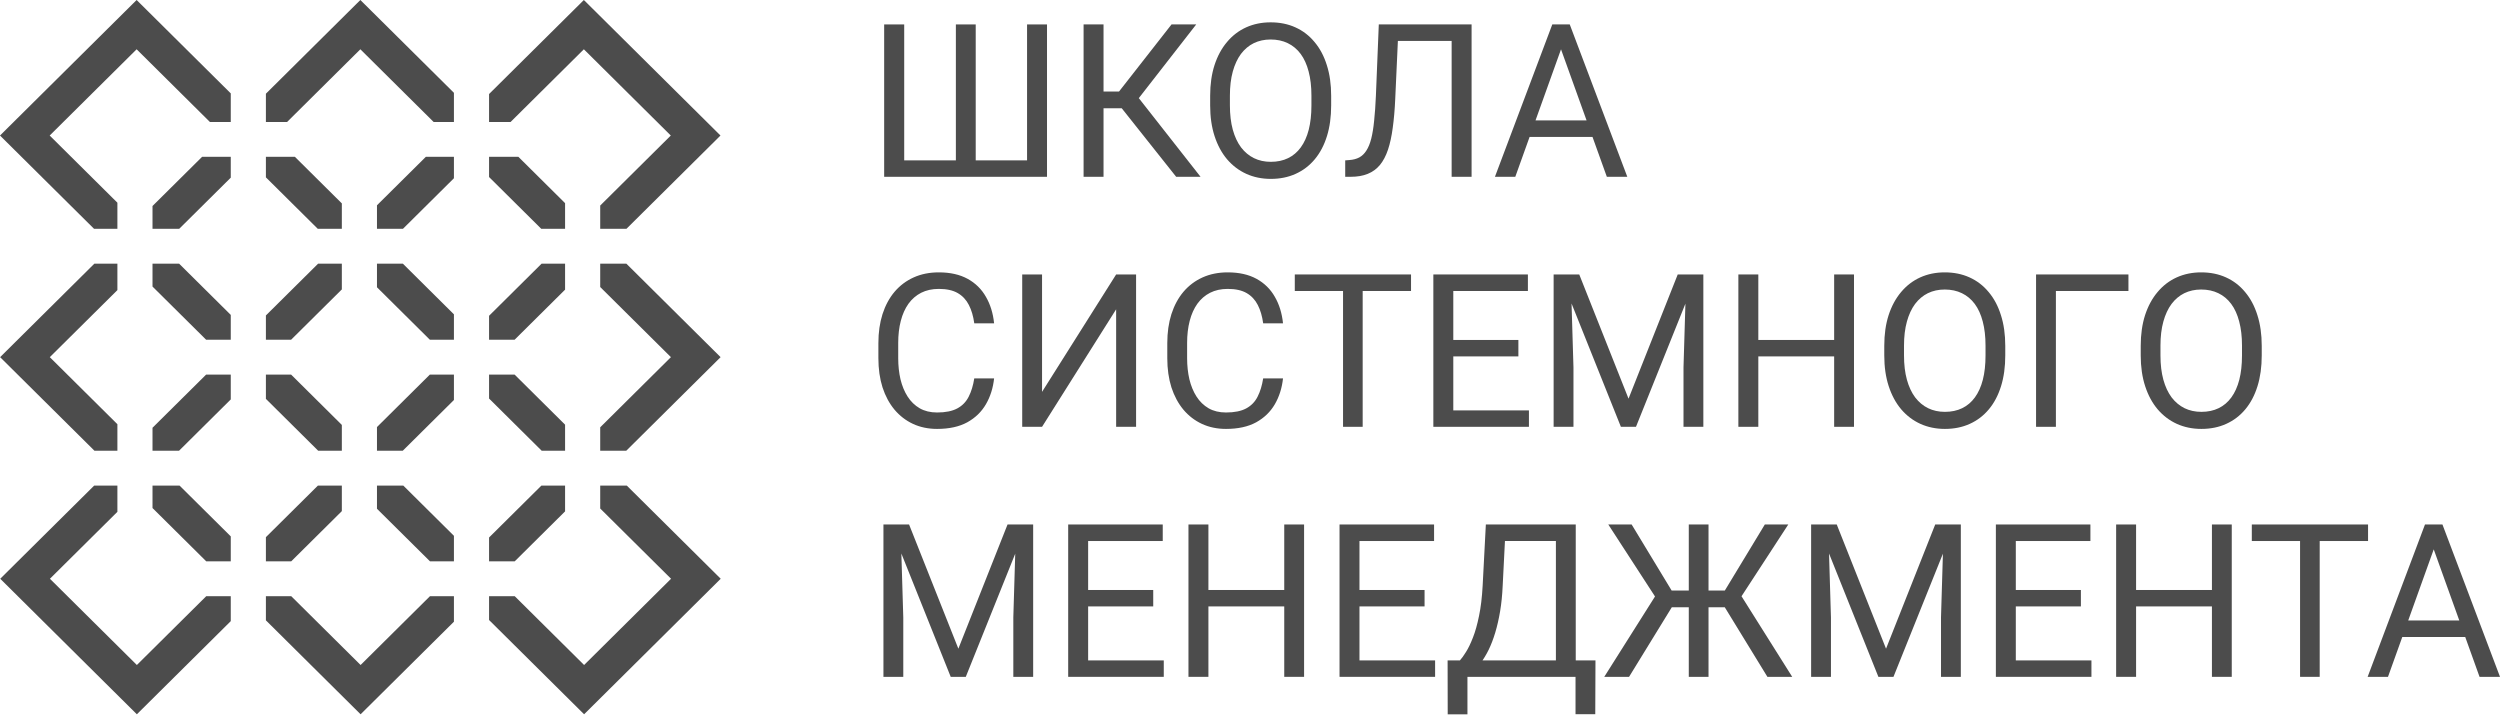
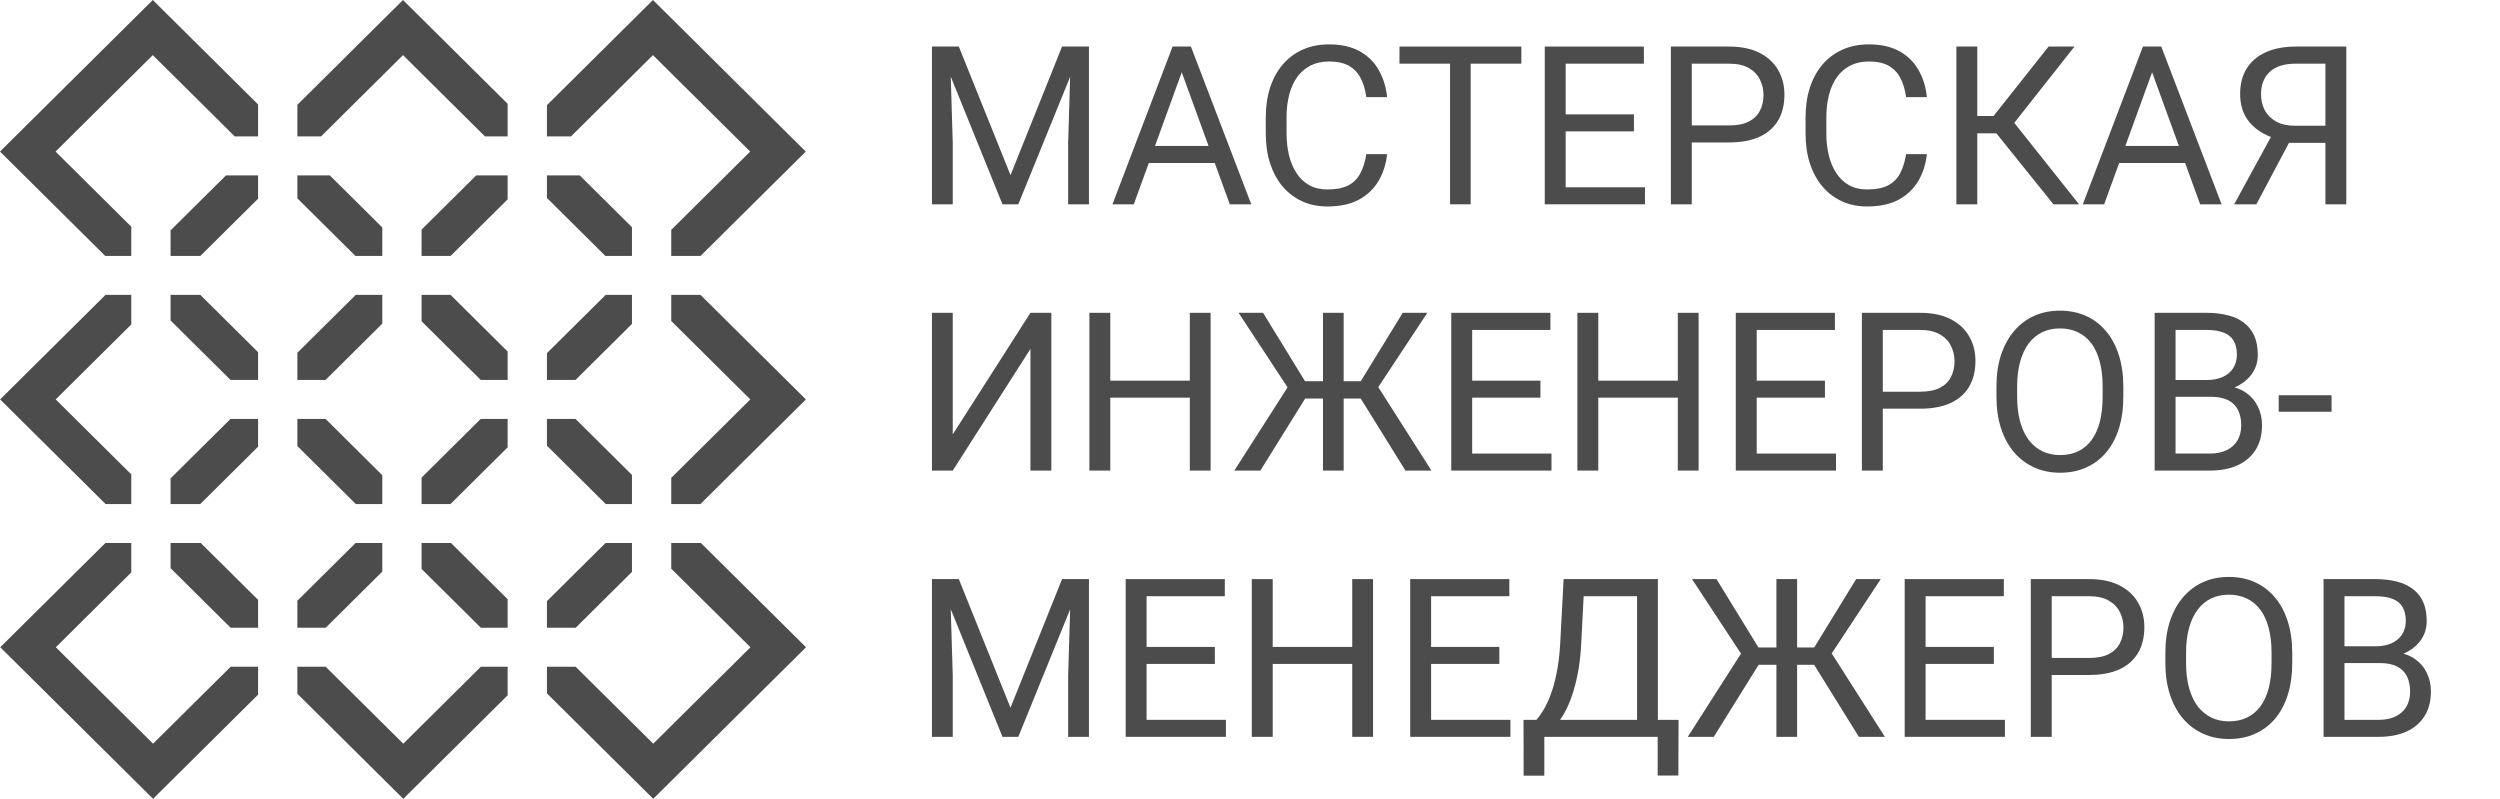
- <svg xmlns="http://www.w3.org/2000/svg" width="189" height="54" viewBox="0 0 189 54" fill="none">
-   <path d="M66.843 1.847H68.358V12.124H72.264V1.847H73.764V12.124H77.646V1.847H79.154V13.366H66.843V1.847Z" fill="#4C4C4C" />
-   <path d="M83.427 1.847V13.366H81.919V1.847H83.427ZM90.434 1.847L85.497 8.184H82.825L82.591 6.918H84.599L88.567 1.847H90.434ZM88.918 13.366L84.645 7.986L85.489 6.649L90.762 13.366H88.918Z" fill="#4C4C4C" />
-   <path d="M100.636 7.243V7.97C100.636 8.835 100.529 9.611 100.316 10.296C100.102 10.982 99.795 11.565 99.394 12.044C98.993 12.524 98.511 12.891 97.949 13.144C97.391 13.397 96.766 13.524 96.074 13.524C95.402 13.524 94.785 13.397 94.222 13.144C93.665 12.891 93.181 12.524 92.769 12.044C92.363 11.565 92.048 10.982 91.824 10.296C91.6 9.611 91.488 8.835 91.488 7.97V7.243C91.488 6.378 91.598 5.605 91.817 4.925C92.04 4.239 92.356 3.656 92.762 3.176C93.168 2.691 93.65 2.322 94.207 2.069C94.769 1.816 95.386 1.689 96.058 1.689C96.751 1.689 97.376 1.816 97.933 2.069C98.495 2.322 98.977 2.691 99.378 3.176C99.784 3.656 100.094 4.239 100.308 4.925C100.526 5.605 100.636 6.378 100.636 7.243ZM99.144 7.97V7.227C99.144 6.541 99.073 5.935 98.933 5.407C98.797 4.88 98.597 4.437 98.331 4.078C98.066 3.72 97.74 3.448 97.355 3.263C96.975 3.079 96.543 2.986 96.058 2.986C95.59 2.986 95.165 3.079 94.785 3.263C94.41 3.448 94.087 3.72 93.816 4.078C93.551 4.437 93.345 4.88 93.199 5.407C93.053 5.935 92.981 6.541 92.981 7.227V7.97C92.981 8.661 93.053 9.273 93.199 9.806C93.345 10.333 93.553 10.779 93.824 11.143C94.1 11.501 94.426 11.773 94.801 11.957C95.181 12.142 95.605 12.234 96.074 12.234C96.563 12.234 96.998 12.142 97.378 11.957C97.758 11.773 98.079 11.501 98.339 11.143C98.605 10.779 98.805 10.333 98.941 9.806C99.076 9.273 99.144 8.661 99.144 7.97Z" fill="#4C4C4C" />
-   <path d="M109.955 1.847V3.097H104.752V1.847H109.955ZM111.252 1.847V13.366H109.744V1.847H111.252ZM104.237 1.847H105.737L105.479 7.488C105.443 8.3 105.38 9.025 105.291 9.663C105.208 10.296 105.088 10.847 104.932 11.317C104.776 11.781 104.573 12.166 104.323 12.472C104.073 12.772 103.766 12.996 103.401 13.144C103.042 13.292 102.61 13.366 102.104 13.366H101.698V12.124L102.011 12.1C102.302 12.079 102.552 12.013 102.761 11.902C102.974 11.786 103.154 11.612 103.3 11.38C103.451 11.148 103.573 10.847 103.667 10.478C103.76 10.109 103.833 9.658 103.885 9.125C103.943 8.587 103.987 7.96 104.018 7.243L104.237 1.847Z" fill="#4C4C4C" />
-   <path d="M118.321 2.868L114.556 13.366H113.017L117.353 1.847H118.345L118.321 2.868ZM121.477 13.366L117.704 2.868L117.681 1.847H118.673L123.024 13.366H121.477ZM121.282 9.102V10.352H114.892V9.102H121.282Z" fill="#4C4C4C" />
-   <path d="M73.655 28.605H75.154C75.076 29.333 74.871 29.984 74.537 30.559C74.204 31.134 73.733 31.59 73.124 31.927C72.514 32.26 71.754 32.426 70.843 32.426C70.176 32.426 69.569 32.299 69.022 32.046C68.481 31.793 68.015 31.434 67.624 30.97C67.234 30.501 66.931 29.939 66.718 29.285C66.51 28.626 66.406 27.893 66.406 27.086V25.939C66.406 25.132 66.51 24.401 66.718 23.747C66.931 23.088 67.236 22.524 67.632 22.055C68.033 21.585 68.515 21.224 69.077 20.971C69.639 20.718 70.272 20.591 70.975 20.591C71.835 20.591 72.561 20.755 73.155 21.081C73.748 21.408 74.209 21.862 74.537 22.442C74.871 23.017 75.076 23.684 75.154 24.444H73.655C73.582 23.906 73.446 23.444 73.248 23.059C73.051 22.669 72.769 22.368 72.405 22.157C72.04 21.946 71.564 21.841 70.975 21.841C70.47 21.841 70.025 21.939 69.639 22.134C69.259 22.329 68.939 22.606 68.679 22.964C68.424 23.323 68.231 23.753 68.101 24.254C67.97 24.755 67.905 25.311 67.905 25.923V27.086C67.905 27.65 67.963 28.18 68.077 28.676C68.197 29.172 68.377 29.607 68.616 29.981C68.856 30.356 69.16 30.651 69.53 30.867C69.9 31.078 70.337 31.184 70.843 31.184C71.483 31.184 71.993 31.081 72.374 30.875C72.754 30.669 73.04 30.374 73.233 29.989C73.431 29.604 73.571 29.143 73.655 28.605Z" fill="#4C4C4C" />
-   <path d="M78.779 29.625L84.38 20.749H85.888V32.267H84.38V23.384L78.779 32.267H77.279V20.749H78.779V29.625Z" fill="#4C4C4C" />
-   <path d="M95.496 28.605H96.996C96.918 29.333 96.712 29.984 96.379 30.559C96.045 31.134 95.574 31.59 94.965 31.927C94.355 32.26 93.595 32.426 92.684 32.426C92.017 32.426 91.41 32.299 90.864 32.046C90.322 31.793 89.856 31.434 89.465 30.97C89.075 30.501 88.773 29.939 88.559 29.285C88.351 28.626 88.247 27.893 88.247 27.086V25.939C88.247 25.132 88.351 24.401 88.559 23.747C88.773 23.088 89.077 22.524 89.473 22.055C89.874 21.585 90.356 21.224 90.918 20.971C91.481 20.718 92.113 20.591 92.816 20.591C93.676 20.591 94.402 20.755 94.996 21.081C95.59 21.408 96.05 21.862 96.379 22.442C96.712 23.017 96.918 23.684 96.996 24.444H95.496C95.423 23.906 95.287 23.444 95.09 23.059C94.892 22.669 94.611 22.368 94.246 22.157C93.881 21.946 93.405 21.841 92.816 21.841C92.311 21.841 91.866 21.939 91.481 22.134C91.1 22.329 90.78 22.606 90.52 22.964C90.265 23.323 90.072 23.753 89.942 24.254C89.812 24.755 89.746 25.311 89.746 25.923V27.086C89.746 27.65 89.804 28.18 89.918 28.676C90.038 29.172 90.218 29.607 90.457 29.981C90.697 30.356 91.001 30.651 91.371 30.867C91.741 31.078 92.178 31.184 92.684 31.184C93.324 31.184 93.835 31.081 94.215 30.875C94.595 30.669 94.881 30.374 95.074 29.989C95.272 29.604 95.412 29.143 95.496 28.605Z" fill="#4C4C4C" />
-   <path d="M103.018 20.749V32.267H101.534V20.749H103.018ZM106.674 20.749V21.999H97.886V20.749H106.674Z" fill="#4C4C4C" />
-   <path d="M115.587 31.026V32.267H109.564V31.026H115.587ZM109.869 20.749V32.267H108.361V20.749H109.869ZM114.79 25.701V26.944H109.564V25.701H114.79ZM115.509 20.749V21.999H109.564V20.749H115.509Z" fill="#4C4C4C" />
-   <path d="M117.931 20.749H119.391L123.117 30.14L126.836 20.749H128.304L123.68 32.267H122.539L117.931 20.749ZM117.454 20.749H118.743L118.954 27.774V32.267H117.454V20.749ZM127.484 20.749H128.773V32.267H127.273V27.774L127.484 20.749Z" fill="#4C4C4C" />
-   <path d="M138.85 25.701V26.944H132.694V25.701H138.85ZM132.929 20.749V32.267H131.421V20.749H132.929ZM140.162 20.749V32.267H138.662V20.749H140.162Z" fill="#4C4C4C" />
-   <path d="M151.598 26.145V26.872C151.598 27.737 151.492 28.512 151.278 29.198C151.065 29.884 150.757 30.466 150.356 30.946C149.955 31.426 149.474 31.793 148.911 32.046C148.354 32.299 147.729 32.426 147.036 32.426C146.365 32.426 145.748 32.299 145.185 32.046C144.628 31.793 144.144 31.426 143.732 30.946C143.326 30.466 143.011 29.884 142.787 29.198C142.563 28.512 142.451 27.737 142.451 26.872V26.145C142.451 25.279 142.56 24.507 142.779 23.827C143.003 23.141 143.318 22.558 143.724 22.078C144.131 21.593 144.612 21.224 145.17 20.971C145.732 20.718 146.349 20.591 147.021 20.591C147.713 20.591 148.338 20.718 148.896 20.971C149.458 21.224 149.94 21.593 150.341 22.078C150.747 22.558 151.057 23.141 151.27 23.827C151.489 24.507 151.598 25.279 151.598 26.145ZM150.106 26.872V26.129C150.106 25.443 150.036 24.837 149.896 24.309C149.76 23.782 149.56 23.339 149.294 22.98C149.028 22.622 148.703 22.35 148.318 22.165C147.937 21.981 147.505 21.888 147.021 21.888C146.552 21.888 146.128 21.981 145.748 22.165C145.373 22.35 145.05 22.622 144.779 22.98C144.513 23.339 144.308 23.782 144.162 24.309C144.016 24.837 143.943 25.443 143.943 26.129V26.872C143.943 27.563 144.016 28.175 144.162 28.708C144.308 29.235 144.516 29.681 144.787 30.045C145.063 30.403 145.388 30.675 145.763 30.859C146.143 31.044 146.568 31.136 147.036 31.136C147.526 31.136 147.961 31.044 148.341 30.859C148.721 30.675 149.041 30.403 149.302 30.045C149.567 29.681 149.768 29.235 149.903 28.708C150.039 28.175 150.106 27.563 150.106 26.872Z" fill="#4C4C4C" />
-   <path d="M160.91 20.749V21.999H155.426V32.267H153.926V20.749H160.91Z" fill="#4C4C4C" />
-   <path d="M170.987 26.145V26.872C170.987 27.737 170.88 28.512 170.666 29.198C170.453 29.884 170.146 30.466 169.745 30.946C169.344 31.426 168.862 31.793 168.3 32.046C167.742 32.299 167.117 32.426 166.425 32.426C165.753 32.426 165.136 32.299 164.573 32.046C164.016 31.793 163.532 31.426 163.12 30.946C162.714 30.466 162.399 29.884 162.175 29.198C161.951 28.512 161.839 27.737 161.839 26.872V26.145C161.839 25.279 161.949 24.507 162.167 23.827C162.391 23.141 162.706 22.558 163.113 22.078C163.519 21.593 164.001 21.224 164.558 20.971C165.12 20.718 165.737 20.591 166.409 20.591C167.102 20.591 167.727 20.718 168.284 20.971C168.846 21.224 169.328 21.593 169.729 22.078C170.135 22.558 170.445 23.141 170.659 23.827C170.877 24.507 170.987 25.279 170.987 26.145ZM169.495 26.872V26.129C169.495 25.443 169.424 24.837 169.284 24.309C169.148 23.782 168.948 23.339 168.682 22.98C168.417 22.622 168.091 22.35 167.706 22.165C167.326 21.981 166.893 21.888 166.409 21.888C165.94 21.888 165.516 21.981 165.136 22.165C164.761 22.35 164.438 22.622 164.167 22.98C163.902 23.339 163.696 23.782 163.55 24.309C163.404 24.837 163.331 25.443 163.331 26.129V26.872C163.331 27.563 163.404 28.175 163.55 28.708C163.696 29.235 163.904 29.681 164.175 30.045C164.451 30.403 164.777 30.675 165.151 30.859C165.532 31.044 165.956 31.136 166.425 31.136C166.914 31.136 167.349 31.044 167.729 30.859C168.109 30.675 168.43 30.403 168.69 30.045C168.956 29.681 169.156 29.235 169.292 28.708C169.427 28.175 169.495 27.563 169.495 26.872Z" fill="#4C4C4C" />
-   <path d="M67.265 39.651H68.726L72.452 49.041L76.17 39.651H77.638L73.014 51.169H71.874L67.265 39.651ZM66.788 39.651H68.077L68.288 46.676V51.169H66.788V39.651ZM76.818 39.651H78.107V51.169H76.607V46.676L76.818 39.651Z" fill="#4C4C4C" />
-   <path d="M87.981 49.927V51.169H81.958V49.927H87.981ZM82.263 39.651V51.169H80.755V39.651H82.263ZM87.184 44.603V45.845H81.958V44.603H87.184ZM87.903 39.651V40.901H81.958V39.651H87.903Z" fill="#4C4C4C" />
-   <path d="M97.277 44.603V45.845H91.121V44.603H97.277ZM91.356 39.651V51.169H89.848V39.651H91.356ZM98.589 39.651V51.169H97.089V39.651H98.589Z" fill="#4C4C4C" />
-   <path d="M108.494 49.927V51.169H102.472V49.927H108.494ZM102.776 39.651V51.169H101.269V39.651H102.776ZM107.697 44.603V45.845H102.472V44.603H107.697ZM108.416 39.651V40.901H102.472V39.651H108.416Z" fill="#4C4C4C" />
-   <path d="M119.305 49.927V51.169H110.697V49.927H119.305ZM110.939 49.927V54.002H109.447L109.439 49.927H110.939ZM120.618 49.927L120.602 53.994H119.11V49.927H120.618ZM117.829 39.651V40.901H112.845V39.651H117.829ZM119.126 39.651V51.169H117.626V39.651H119.126ZM112.33 39.651H113.837L113.603 44.287C113.572 44.983 113.507 45.627 113.408 46.217C113.309 46.803 113.186 47.338 113.041 47.823C112.895 48.308 112.728 48.743 112.541 49.128C112.353 49.508 112.153 49.838 111.939 50.117C111.726 50.392 111.502 50.618 111.267 50.798C111.038 50.972 110.806 51.096 110.572 51.169H109.885V49.927H110.369C110.504 49.78 110.658 49.566 110.83 49.287C111.007 49.007 111.181 48.646 111.353 48.203C111.53 47.755 111.684 47.209 111.814 46.565C111.95 45.922 112.041 45.162 112.088 44.287L112.33 39.651Z" fill="#4C4C4C" />
-   <path d="M125.648 45.909L121.586 39.651H123.352L126.375 44.643H128.515L128.273 45.909H125.648ZM126.461 45.79L123.157 51.169H121.282L125.508 44.477L126.461 45.79ZM129.164 39.651V51.169H127.672V39.651H129.164ZM135.194 39.651L131.117 45.909H128.57L128.336 44.643H130.398L133.421 39.651H135.194ZM133.616 51.169L130.32 45.79L131.281 44.477L135.491 51.169H133.616Z" fill="#4C4C4C" />
-   <path d="M137.397 39.651H138.858L142.584 49.041L146.302 39.651H147.771L143.146 51.169H142.006L137.397 39.651ZM136.921 39.651H138.209L138.42 46.676V51.169H136.921V39.651ZM146.951 39.651H148.239V51.169H146.74V46.676L146.951 39.651Z" fill="#4C4C4C" />
-   <path d="M158.113 49.927V51.169H152.091V49.927H158.113ZM152.395 39.651V51.169H150.888V39.651H152.395ZM157.316 44.603V45.845H152.091V44.603H157.316ZM158.035 39.651V40.901H152.091V39.651H158.035Z" fill="#4C4C4C" />
-   <path d="M167.409 44.603V45.845H161.254V44.603H167.409ZM161.488 39.651V51.169H159.98V39.651H161.488ZM168.721 39.651V51.169H167.222V39.651H168.721Z" fill="#4C4C4C" />
-   <path d="M175.369 39.651V51.169H173.885V39.651H175.369ZM179.025 39.651V40.901H170.237V39.651H179.025Z" fill="#4C4C4C" />
-   <path d="M184.298 40.672L180.532 51.169H178.994L183.329 39.651H184.321L184.298 40.672ZM187.454 51.169L183.681 40.672L183.657 39.651H184.649L189 51.169H187.454ZM187.258 46.906V48.155H180.868V46.906H187.258Z" fill="#4C4C4C" />
-   <path fill-rule="evenodd" clip-rule="evenodd" d="M10.329 3.726L3.756 10.246L8.875 15.324V17.299H7.111L0 10.246L10.329 0L17.446 7.06V9.221H15.868L10.329 3.726ZM17.446 11.855H15.279L11.53 15.574V17.299H13.547L17.446 13.432V11.855ZM20.102 13.408V11.855H22.293L25.843 15.377V17.299H24.025L20.102 13.408ZM17.446 23.807L13.542 19.934H11.53V21.664L15.583 25.684H17.446V23.807ZM20.102 25.684V23.848L24.048 19.934H25.843V21.879L22.007 25.684H20.102ZM17.446 28.319H15.583L11.53 32.338V34.074H13.537L17.446 30.196V28.319ZM20.102 30.154V28.319H22.008L25.843 32.124V34.074H24.053L20.102 30.154ZM17.446 40.55L13.573 36.709H11.53V38.408L15.592 42.437H17.446V40.55ZM20.102 42.437V40.61L24.035 36.709H25.843V38.641L22.016 42.437H20.102ZM17.446 45.072H15.592L10.347 50.274L3.774 43.754L8.875 38.694V36.709H7.121L0.018 43.754L10.347 54L17.446 46.958V45.072ZM20.102 46.898V45.072H22.017L27.261 50.274L32.506 45.072H34.317V47.001L27.261 54L20.102 46.898ZM20.102 9.221V7.084L27.243 0L34.317 7.017V9.221H32.783L27.243 3.726L21.704 9.221H20.102ZM36.973 9.221V7.109L44.14 0L54.468 10.246L47.358 17.299H45.376V15.539L50.712 10.246L44.14 3.726L38.6 9.221H36.973ZM32.194 11.855H34.317V13.475L30.462 17.299H28.499V15.52L32.194 11.855ZM36.973 11.855V13.383L40.921 17.299H42.72V15.358L39.189 11.855H36.973ZM30.457 19.934L34.317 23.764V25.684H32.498L28.499 21.718V19.934H30.457ZM36.973 23.873V25.684H38.904L42.72 21.898V19.934H40.944L36.973 23.873ZM32.497 28.319H34.317V30.239L30.451 34.074H28.499V32.285L32.497 28.319ZM36.973 28.319V30.129L40.95 34.074H42.72V32.105L38.904 28.319H36.973ZM30.488 36.709L34.317 40.507V42.437H32.507L28.499 38.462V36.709H30.488ZM36.973 40.635V42.437H38.913L42.72 38.66V36.709H40.931L36.973 40.635ZM36.973 45.072V46.873L44.158 54L54.486 43.754L47.384 36.709H45.376V38.443L50.731 43.754L44.158 50.274L38.913 45.072H36.973ZM45.376 19.934V21.699L50.721 27.001L45.376 32.304V34.074H47.347L54.477 27.001L47.353 19.934H45.376ZM7.133 19.934H8.875V21.933L3.765 27.001L8.875 32.07V34.074H7.139L0.009 27.001L7.133 19.934Z" fill="#4C4C4C" />
+ <svg xmlns="http://www.w3.org/2000/svg" width="169" height="54" viewBox="0 0 169 54" fill="none">
+   <path d="M63.447 3.147H64.816L68.31 11.84L71.796 3.147H73.173L68.837 13.811H67.768L63.447 3.147ZM63 3.147H64.209L64.406 9.65V13.811H63V3.147ZM72.404 3.147H73.613V13.811H72.207V9.65L72.404 3.147Z" fill="#4C4C4C" />
+   <path d="M80.175 4.091L76.645 13.811H75.202L79.267 3.147H80.197L80.175 4.091ZM83.134 13.811L79.597 4.091L79.575 3.147H80.505L84.585 13.811H83.134ZM82.951 9.863V11.02H76.96V9.863H82.951Z" fill="#4C4C4C" />
+   <path d="M92.363 10.419H93.769C93.696 11.093 93.503 11.696 93.19 12.229C92.878 12.761 92.436 13.183 91.865 13.496C91.293 13.803 90.581 13.957 89.726 13.957C89.101 13.957 88.532 13.84 88.019 13.606C87.512 13.371 87.075 13.039 86.709 12.61C86.342 12.175 86.059 11.655 85.859 11.049C85.664 10.439 85.566 9.76 85.566 9.013V7.951C85.566 7.204 85.664 6.528 85.859 5.922C86.059 5.312 86.345 4.79 86.716 4.355C87.092 3.921 87.543 3.586 88.071 3.352C88.598 3.117 89.191 3 89.851 3C90.656 3 91.337 3.151 91.894 3.454C92.451 3.757 92.883 4.177 93.19 4.714C93.503 5.246 93.696 5.864 93.769 6.567H92.363C92.294 6.069 92.168 5.642 91.982 5.285C91.796 4.924 91.533 4.646 91.191 4.45C90.849 4.255 90.402 4.157 89.851 4.157C89.377 4.157 88.96 4.248 88.598 4.428C88.242 4.609 87.941 4.865 87.697 5.197C87.458 5.529 87.277 5.927 87.155 6.391C87.033 6.855 86.972 7.37 86.972 7.937V9.013C86.972 9.536 87.026 10.027 87.133 10.485C87.246 10.944 87.414 11.347 87.639 11.694C87.863 12.041 88.149 12.314 88.496 12.514C88.842 12.71 89.252 12.807 89.726 12.807C90.327 12.807 90.805 12.712 91.162 12.522C91.518 12.331 91.787 12.058 91.967 11.701C92.153 11.345 92.285 10.918 92.363 10.419Z" fill="#4C4C4C" />
+   <path d="M99.416 3.147V13.811H98.024V3.147H99.416ZM102.844 3.147V4.304H94.604V3.147H102.844Z" fill="#4C4C4C" />
+   <path d="M111.201 12.661V13.811H105.554V12.661H111.201ZM105.839 3.147V13.811H104.426V3.147H105.839ZM110.454 7.732V8.881H105.554V7.732H110.454ZM111.127 3.147V4.304H105.554V3.147H111.127Z" fill="#4C4C4C" />
+   <path d="M116.884 9.629H114.035V8.479H116.884C117.436 8.479 117.883 8.391 118.225 8.215C118.566 8.039 118.815 7.795 118.972 7.483C119.133 7.17 119.213 6.814 119.213 6.413C119.213 6.047 119.133 5.703 118.972 5.38C118.815 5.058 118.566 4.799 118.225 4.604C117.883 4.404 117.436 4.304 116.884 4.304H114.365V13.811H112.951V3.147H116.884C117.69 3.147 118.371 3.286 118.928 3.564C119.484 3.842 119.907 4.228 120.195 4.721C120.483 5.21 120.627 5.769 120.627 6.399C120.627 7.082 120.483 7.666 120.195 8.149C119.907 8.632 119.484 9.001 118.928 9.255C118.371 9.504 117.69 9.629 116.884 9.629Z" fill="#4C4C4C" />
+   <path d="M128.852 10.419H130.258C130.185 11.093 129.992 11.696 129.68 12.229C129.367 12.761 128.925 13.183 128.354 13.496C127.783 13.803 127.07 13.957 126.215 13.957C125.59 13.957 125.021 13.84 124.509 13.606C124.001 13.371 123.564 13.039 123.198 12.61C122.832 12.175 122.548 11.655 122.348 11.049C122.153 10.439 122.055 9.76 122.055 9.013V7.951C122.055 7.204 122.153 6.528 122.348 5.922C122.548 5.312 122.834 4.79 123.205 4.355C123.581 3.921 124.033 3.586 124.56 3.352C125.087 3.117 125.681 3 126.34 3C127.146 3 127.827 3.151 128.383 3.454C128.94 3.757 129.372 4.177 129.68 4.714C129.992 5.246 130.185 5.864 130.258 6.567H128.852C128.784 6.069 128.657 5.642 128.471 5.285C128.286 4.924 128.022 4.646 127.68 4.45C127.338 4.255 126.892 4.157 126.34 4.157C125.866 4.157 125.449 4.248 125.087 4.428C124.731 4.609 124.431 4.865 124.187 5.197C123.947 5.529 123.767 5.927 123.645 6.391C123.522 6.855 123.461 7.37 123.461 7.937V9.013C123.461 9.536 123.515 10.027 123.623 10.485C123.735 10.944 123.903 11.347 124.128 11.694C124.353 12.041 124.638 12.314 124.985 12.514C125.332 12.71 125.742 12.807 126.215 12.807C126.816 12.807 127.294 12.712 127.651 12.522C128.007 12.331 128.276 12.058 128.457 11.701C128.642 11.345 128.774 10.918 128.852 10.419Z" fill="#4C4C4C" />
+   <path d="M133.664 3.147V13.811H132.251V3.147H133.664ZM140.234 3.147L135.605 9.013H133.1L132.88 7.841H134.763L138.483 3.147H140.234ZM138.813 13.811L134.807 8.83L135.598 7.592L140.542 13.811H138.813Z" fill="#4C4C4C" />
+   <path d="M145.771 4.091L142.241 13.811H140.798L144.863 3.147H145.793L145.771 4.091ZM148.73 13.811L145.192 4.091L145.17 3.147H146.101L150.18 13.811H148.73ZM148.547 9.863V11.02H142.556V9.863H148.547Z" fill="#4C4C4C" />
+   <path d="M157.526 9.658H154.531L153.835 9.372C153.063 9.128 152.47 8.754 152.055 8.252C151.64 7.744 151.433 7.114 151.433 6.362C151.433 5.673 151.584 5.09 151.887 4.611C152.194 4.133 152.629 3.769 153.19 3.52C153.757 3.271 154.426 3.147 155.197 3.147H158.61V13.811H157.197V4.304H155.197C154.416 4.304 153.828 4.489 153.432 4.86C153.042 5.232 152.846 5.732 152.846 6.362C152.846 6.772 152.932 7.138 153.103 7.461C153.278 7.783 153.537 8.037 153.879 8.222C154.221 8.408 154.646 8.501 155.153 8.501H157.534L157.526 9.658ZM155.124 8.925L152.531 13.811H151.03L153.696 8.925H155.124Z" fill="#4C4C4C" />
+   <path d="M64.406 29.364L69.658 21.146H71.071V31.811H69.658V23.585L64.406 31.811H63V21.146H64.406V29.364Z" fill="#4C4C4C" />
+   <path d="M80.607 25.732V26.881H74.836V25.732H80.607ZM75.056 21.146V31.811H73.642V21.146H75.056ZM81.838 21.146V31.811H80.432V21.146H81.838Z" fill="#4C4C4C" />
+   <path d="M87.536 26.94L83.728 21.146H85.383L88.217 25.768H90.224L89.997 26.94H87.536ZM88.298 26.83L85.2 31.811H83.442L87.404 25.614L88.298 26.83ZM90.832 21.146V31.811H89.433V21.146H90.832ZM96.486 21.146L92.663 26.94H90.275L90.056 25.768H91.989L94.824 21.146H96.486ZM95.007 31.811L91.916 26.83L92.817 25.614L96.765 31.811H95.007Z" fill="#4C4C4C" />
+   <path d="M104.88 30.661V31.811H99.233V30.661H104.88ZM99.519 21.146V31.811H98.105V21.146H99.519ZM104.133 25.732V26.881H99.233V25.732H104.133ZM104.807 21.146V22.304H99.233V21.146H104.807Z" fill="#4C4C4C" />
+   <path d="M113.596 25.732V26.881H107.824V25.732H113.596ZM108.044 21.146V31.811H106.63V21.146H108.044ZM114.826 21.146V31.811H113.42V21.146H114.826Z" fill="#4C4C4C" />
+   <path d="M124.113 30.661V31.811H118.466V30.661H124.113ZM118.752 21.146V31.811H117.338V21.146H118.752ZM123.366 25.732V26.881H118.466V25.732H123.366ZM124.04 21.146V22.304H118.466V21.146H124.04Z" fill="#4C4C4C" />
+   <path d="M129.797 27.628H126.948V26.479H129.797C130.349 26.479 130.795 26.391 131.137 26.215C131.479 26.039 131.728 25.795 131.884 25.483C132.045 25.17 132.126 24.814 132.126 24.413C132.126 24.047 132.045 23.703 131.884 23.38C131.728 23.058 131.479 22.799 131.137 22.604C130.795 22.404 130.349 22.304 129.797 22.304H127.277V31.811H125.864V21.146H129.797C130.603 21.146 131.284 21.286 131.84 21.564C132.397 21.842 132.819 22.228 133.107 22.721C133.396 23.209 133.54 23.769 133.54 24.398C133.54 25.082 133.396 25.666 133.107 26.149C132.819 26.632 132.397 27.001 131.84 27.255C131.284 27.504 130.603 27.628 129.797 27.628Z" fill="#4C4C4C" />
+   <path d="M143.537 26.142V26.816C143.537 27.616 143.437 28.334 143.237 28.969C143.037 29.604 142.749 30.143 142.373 30.587C141.997 31.032 141.545 31.371 141.018 31.605C140.495 31.84 139.909 31.957 139.26 31.957C138.63 31.957 138.051 31.84 137.524 31.605C137.001 31.371 136.547 31.032 136.162 30.587C135.781 30.143 135.485 29.604 135.275 28.969C135.065 28.334 134.96 27.616 134.96 26.816V26.142C134.96 25.341 135.063 24.626 135.268 23.996C135.478 23.361 135.773 22.821 136.154 22.377C136.535 21.928 136.987 21.586 137.509 21.352C138.037 21.117 138.615 21 139.245 21C139.895 21 140.48 21.117 141.003 21.352C141.53 21.586 141.982 21.928 142.358 22.377C142.739 22.821 143.029 23.361 143.23 23.996C143.435 24.626 143.537 25.341 143.537 26.142ZM142.138 26.816V26.127C142.138 25.492 142.072 24.931 141.94 24.442C141.813 23.954 141.626 23.544 141.376 23.212C141.127 22.88 140.822 22.628 140.461 22.458C140.105 22.287 139.699 22.201 139.245 22.201C138.806 22.201 138.408 22.287 138.051 22.458C137.7 22.628 137.397 22.88 137.143 23.212C136.894 23.544 136.701 23.954 136.564 24.442C136.428 24.931 136.359 25.492 136.359 26.127V26.816C136.359 27.455 136.428 28.021 136.564 28.515C136.701 29.003 136.896 29.416 137.15 29.753C137.409 30.084 137.714 30.336 138.066 30.507C138.422 30.678 138.82 30.763 139.26 30.763C139.719 30.763 140.126 30.678 140.483 30.507C140.839 30.336 141.14 30.084 141.384 29.753C141.633 29.416 141.821 29.003 141.948 28.515C142.075 28.021 142.138 27.455 142.138 26.816Z" fill="#4C4C4C" />
+   <path d="M149.455 26.823H146.752L146.738 25.688H149.191C149.597 25.688 149.951 25.619 150.253 25.483C150.556 25.346 150.791 25.151 150.957 24.896C151.127 24.638 151.213 24.33 151.213 23.974C151.213 23.583 151.137 23.266 150.986 23.021C150.839 22.773 150.612 22.592 150.305 22.48C150.002 22.362 149.616 22.304 149.147 22.304H147.067V31.811H145.654V21.146H149.147C149.694 21.146 150.183 21.203 150.612 21.315C151.042 21.422 151.406 21.593 151.704 21.828C152.006 22.057 152.236 22.35 152.392 22.707C152.548 23.063 152.626 23.49 152.626 23.988C152.626 24.428 152.514 24.826 152.29 25.182C152.065 25.534 151.752 25.822 151.352 26.046C150.957 26.271 150.493 26.415 149.96 26.479L149.455 26.823ZM149.389 31.811H146.196L146.994 30.661H149.389C149.838 30.661 150.219 30.583 150.532 30.426C150.849 30.27 151.091 30.05 151.257 29.767C151.423 29.479 151.506 29.14 151.506 28.749C151.506 28.354 151.435 28.012 151.293 27.724C151.152 27.436 150.93 27.213 150.627 27.057C150.324 26.901 149.934 26.823 149.455 26.823H147.441L147.456 25.688H150.209L150.51 26.098C151.022 26.142 151.457 26.288 151.813 26.537C152.17 26.781 152.441 27.094 152.626 27.475C152.817 27.855 152.912 28.276 152.912 28.734C152.912 29.398 152.766 29.96 152.473 30.419C152.185 30.873 151.777 31.22 151.25 31.459C150.722 31.693 150.102 31.811 149.389 31.811Z" fill="#4C4C4C" />
+   <path d="M157.614 26.72V27.834H154.04V26.72H157.614Z" fill="#4C4C4C" />
+   <path d="M63.447 39.147H64.816L68.31 47.84L71.796 39.147H73.173L68.837 49.81H67.768L63.447 39.147ZM63 39.147H64.209L64.406 45.65V49.81H63V39.147ZM72.404 39.147H73.613V49.81H72.207V45.65L72.404 39.147Z" fill="#4C4C4C" />
+   <path d="M82.871 48.661V49.81H77.224V48.661H82.871ZM77.509 39.147V49.81H76.096V39.147H77.509ZM82.124 43.731V44.881H77.224V43.731H82.124ZM82.797 39.147V40.304H77.224V39.147H82.797Z" fill="#4C4C4C" />
+   <path d="M91.586 43.731V44.881H85.815V43.731H91.586ZM86.035 39.147V49.81H84.621V39.147H86.035ZM92.817 39.147V49.81H91.411V39.147H92.817Z" fill="#4C4C4C" />
+   <path d="M102.104 48.661V49.81H96.457V48.661H102.104ZM96.743 39.147V49.81H95.329V39.147H96.743ZM101.357 43.731V44.881H96.457V43.731H101.357ZM102.031 39.147V40.304H96.457V39.147H102.031Z" fill="#4C4C4C" />
+   <path d="M112.241 48.661V49.81H104.169V48.661H112.241ZM104.396 48.661V52.433H102.998L102.99 48.661H104.396ZM113.471 48.661L113.457 52.425H112.058V48.661H113.471ZM110.856 39.147V40.304H106.184V39.147H110.856ZM112.072 39.147V49.81H110.666V39.147H112.072ZM105.7 39.147H107.114L106.894 43.438C106.865 44.083 106.804 44.679 106.711 45.226C106.618 45.767 106.503 46.263 106.367 46.712C106.23 47.162 106.074 47.564 105.898 47.921C105.722 48.272 105.534 48.578 105.334 48.836C105.134 49.09 104.924 49.3 104.704 49.466C104.489 49.627 104.272 49.742 104.052 49.81H103.408V48.661H103.862C103.989 48.524 104.133 48.326 104.294 48.067C104.46 47.809 104.624 47.474 104.785 47.064C104.951 46.649 105.095 46.144 105.217 45.548C105.344 44.952 105.429 44.249 105.473 43.438L105.7 39.147Z" fill="#4C4C4C" />
+   <path d="M118.188 44.94L114.379 39.147H116.035L118.869 43.768H120.876L120.649 44.94H118.188ZM118.95 44.83L115.852 49.81H114.094L118.056 43.614L118.95 44.83ZM121.484 39.147V49.81H120.085V39.147H121.484ZM127.138 39.147L123.315 44.94H120.927L120.708 43.768H122.641L125.476 39.147H127.138ZM125.659 49.81L122.568 44.83L123.469 43.614L127.417 49.81H125.659Z" fill="#4C4C4C" />
+   <path d="M135.532 48.661V49.81H129.885V48.661H135.532ZM130.17 39.147V49.81H128.757V39.147H130.17ZM134.785 43.731V44.881H129.885V43.731H134.785ZM135.459 39.147V40.304H129.885V39.147H135.459Z" fill="#4C4C4C" />
+   <path d="M141.215 45.628H138.366V44.478H141.215C141.767 44.478 142.214 44.391 142.556 44.215C142.897 44.039 143.146 43.795 143.303 43.482C143.464 43.17 143.544 42.813 143.544 42.413C143.544 42.047 143.464 41.703 143.303 41.38C143.146 41.058 142.897 40.799 142.556 40.604C142.214 40.404 141.767 40.304 141.215 40.304H138.696V49.81H137.282V39.147H141.215C142.021 39.147 142.702 39.286 143.259 39.564C143.815 39.842 144.238 40.228 144.526 40.721C144.814 41.209 144.958 41.769 144.958 42.398C144.958 43.082 144.814 43.666 144.526 44.149C144.238 44.632 143.815 45.001 143.259 45.255C142.702 45.504 142.021 45.628 141.215 45.628Z" fill="#4C4C4C" />
+   <path d="M154.956 44.142V44.815C154.956 45.616 154.855 46.334 154.655 46.969C154.455 47.603 154.167 48.143 153.791 48.587C153.415 49.032 152.963 49.371 152.436 49.605C151.914 49.84 151.328 49.957 150.678 49.957C150.048 49.957 149.47 49.84 148.942 49.605C148.42 49.371 147.966 49.032 147.58 48.587C147.199 48.143 146.904 47.603 146.694 46.969C146.484 46.334 146.379 45.616 146.379 44.815V44.142C146.379 43.341 146.481 42.626 146.687 41.996C146.896 41.361 147.192 40.821 147.573 40.377C147.954 39.928 148.405 39.586 148.928 39.352C149.455 39.117 150.034 39 150.664 39C151.313 39 151.899 39.117 152.421 39.352C152.949 39.586 153.4 39.928 153.776 40.377C154.157 40.821 154.448 41.361 154.648 41.996C154.853 42.626 154.956 43.341 154.956 44.142ZM153.557 44.815V44.127C153.557 43.492 153.491 42.931 153.359 42.442C153.232 41.954 153.044 41.544 152.795 41.212C152.546 40.88 152.241 40.628 151.879 40.458C151.523 40.287 151.118 40.201 150.664 40.201C150.224 40.201 149.826 40.287 149.47 40.458C149.118 40.628 148.815 40.88 148.562 41.212C148.313 41.544 148.12 41.954 147.983 42.442C147.846 42.931 147.778 43.492 147.778 44.127V44.815C147.778 45.455 147.846 46.022 147.983 46.515C148.12 47.003 148.315 47.416 148.569 47.752C148.828 48.084 149.133 48.336 149.484 48.507C149.841 48.678 150.239 48.763 150.678 48.763C151.137 48.763 151.545 48.678 151.901 48.507C152.258 48.336 152.558 48.084 152.802 47.752C153.051 47.416 153.239 47.003 153.366 46.515C153.493 46.022 153.557 45.455 153.557 44.815Z" fill="#4C4C4C" />
+   <path d="M160.874 44.823H158.171L158.156 43.688H160.61C161.015 43.688 161.369 43.619 161.672 43.482C161.975 43.346 162.209 43.15 162.375 42.897C162.546 42.638 162.631 42.33 162.631 41.974C162.631 41.583 162.556 41.266 162.404 41.022C162.258 40.772 162.031 40.592 161.723 40.48C161.42 40.362 161.035 40.304 160.566 40.304H158.486V49.81H157.072V39.147H160.566C161.113 39.147 161.601 39.203 162.031 39.315C162.46 39.422 162.824 39.593 163.122 39.828C163.425 40.057 163.654 40.35 163.811 40.706C163.967 41.063 164.045 41.49 164.045 41.988C164.045 42.428 163.933 42.826 163.708 43.182C163.483 43.534 163.171 43.822 162.771 44.046C162.375 44.271 161.911 44.415 161.379 44.478L160.874 44.823ZM160.808 49.81H157.614L158.413 48.661H160.808C161.257 48.661 161.638 48.583 161.95 48.426C162.268 48.27 162.509 48.05 162.675 47.767C162.841 47.479 162.924 47.14 162.924 46.749C162.924 46.353 162.854 46.012 162.712 45.724C162.57 45.435 162.348 45.213 162.045 45.057C161.743 44.901 161.352 44.823 160.874 44.823H158.859L158.874 43.688H161.628L161.928 44.098C162.441 44.142 162.875 44.288 163.232 44.537C163.588 44.781 163.859 45.094 164.045 45.475C164.235 45.855 164.331 46.275 164.331 46.734C164.331 47.398 164.184 47.96 163.891 48.419C163.603 48.873 163.195 49.22 162.668 49.459C162.141 49.693 161.521 49.81 160.808 49.81Z" fill="#4C4C4C" />
+   <path fill-rule="evenodd" clip-rule="evenodd" d="M10.329 3.726L3.756 10.246L8.875 15.324V17.299H7.111L0 10.246L10.329 0L17.446 7.06V9.221H15.868L10.329 3.726ZM17.446 11.855H15.279L11.53 15.574V17.299H13.547L17.446 13.432V11.855ZM20.102 13.408V11.855H22.293L25.843 15.377V17.299H24.025L20.102 13.408ZM17.446 23.807L13.542 19.934H11.53V21.664L15.583 25.684H17.446V23.807ZM20.102 25.684V23.848L24.048 19.934H25.843V21.879L22.007 25.684H20.102ZM17.446 28.319H15.583L11.53 32.338V34.074H13.537L17.446 30.196V28.319ZM20.102 30.154V28.319H22.008L25.843 32.124V34.074H24.053L20.102 30.154ZM17.446 40.55L13.573 36.709H11.53V38.408L15.592 42.437H17.446V40.55ZM20.102 42.437V40.61L24.035 36.709H25.843V38.641L22.016 42.437H20.102ZM17.446 45.072H15.592L10.347 50.274L3.774 43.754L8.875 38.694V36.709H7.121L0.018 43.754L10.347 54L17.446 46.958V45.072ZM20.102 46.898V45.072H22.017L27.261 50.274L32.506 45.072H34.317V47.001L27.261 54L20.102 46.898ZM20.102 9.221V7.084L27.243 0L34.317 7.017V9.221H32.783L27.243 3.726L21.704 9.221H20.102ZM36.973 9.221V7.109L44.139 0L54.468 10.246L47.358 17.299H45.376V15.539L50.712 10.246L44.139 3.726L38.6 9.221H36.973ZM32.194 11.855H34.317V13.475L30.462 17.299H28.499V15.52L32.194 11.855ZM36.973 11.855V13.383L40.921 17.299H42.72V15.358L39.189 11.855H36.973ZM30.457 19.934L34.317 23.764V25.684H32.498L28.499 21.718V19.934H30.457ZM36.973 23.873V25.684H38.904L42.72 21.898V19.934H40.944L36.973 23.873ZM32.497 28.319H34.317V30.239L30.451 34.074H28.499V32.285L32.497 28.319ZM36.973 28.319V30.129L40.95 34.074H42.72V32.105L38.904 28.319H36.973ZM30.488 36.709L34.317 40.507V42.437H32.507L28.499 38.462V36.709H30.488ZM36.973 40.635V42.437H38.913L42.72 38.66V36.709H40.931L36.973 40.635ZM36.973 45.072V46.873L44.158 54L54.486 43.754L47.384 36.709H45.376V38.443L50.731 43.754L44.158 50.274L38.913 45.072H36.973ZM45.376 19.934V21.699L50.721 27.001L45.376 32.304V34.074H47.347L54.477 27.001L47.353 19.934H45.376ZM7.133 19.934H8.875V21.933L3.765 27.001L8.875 32.07V34.074H7.139L0.009 27.001L7.133 19.934Z" fill="#4C4C4C" />
</svg>
